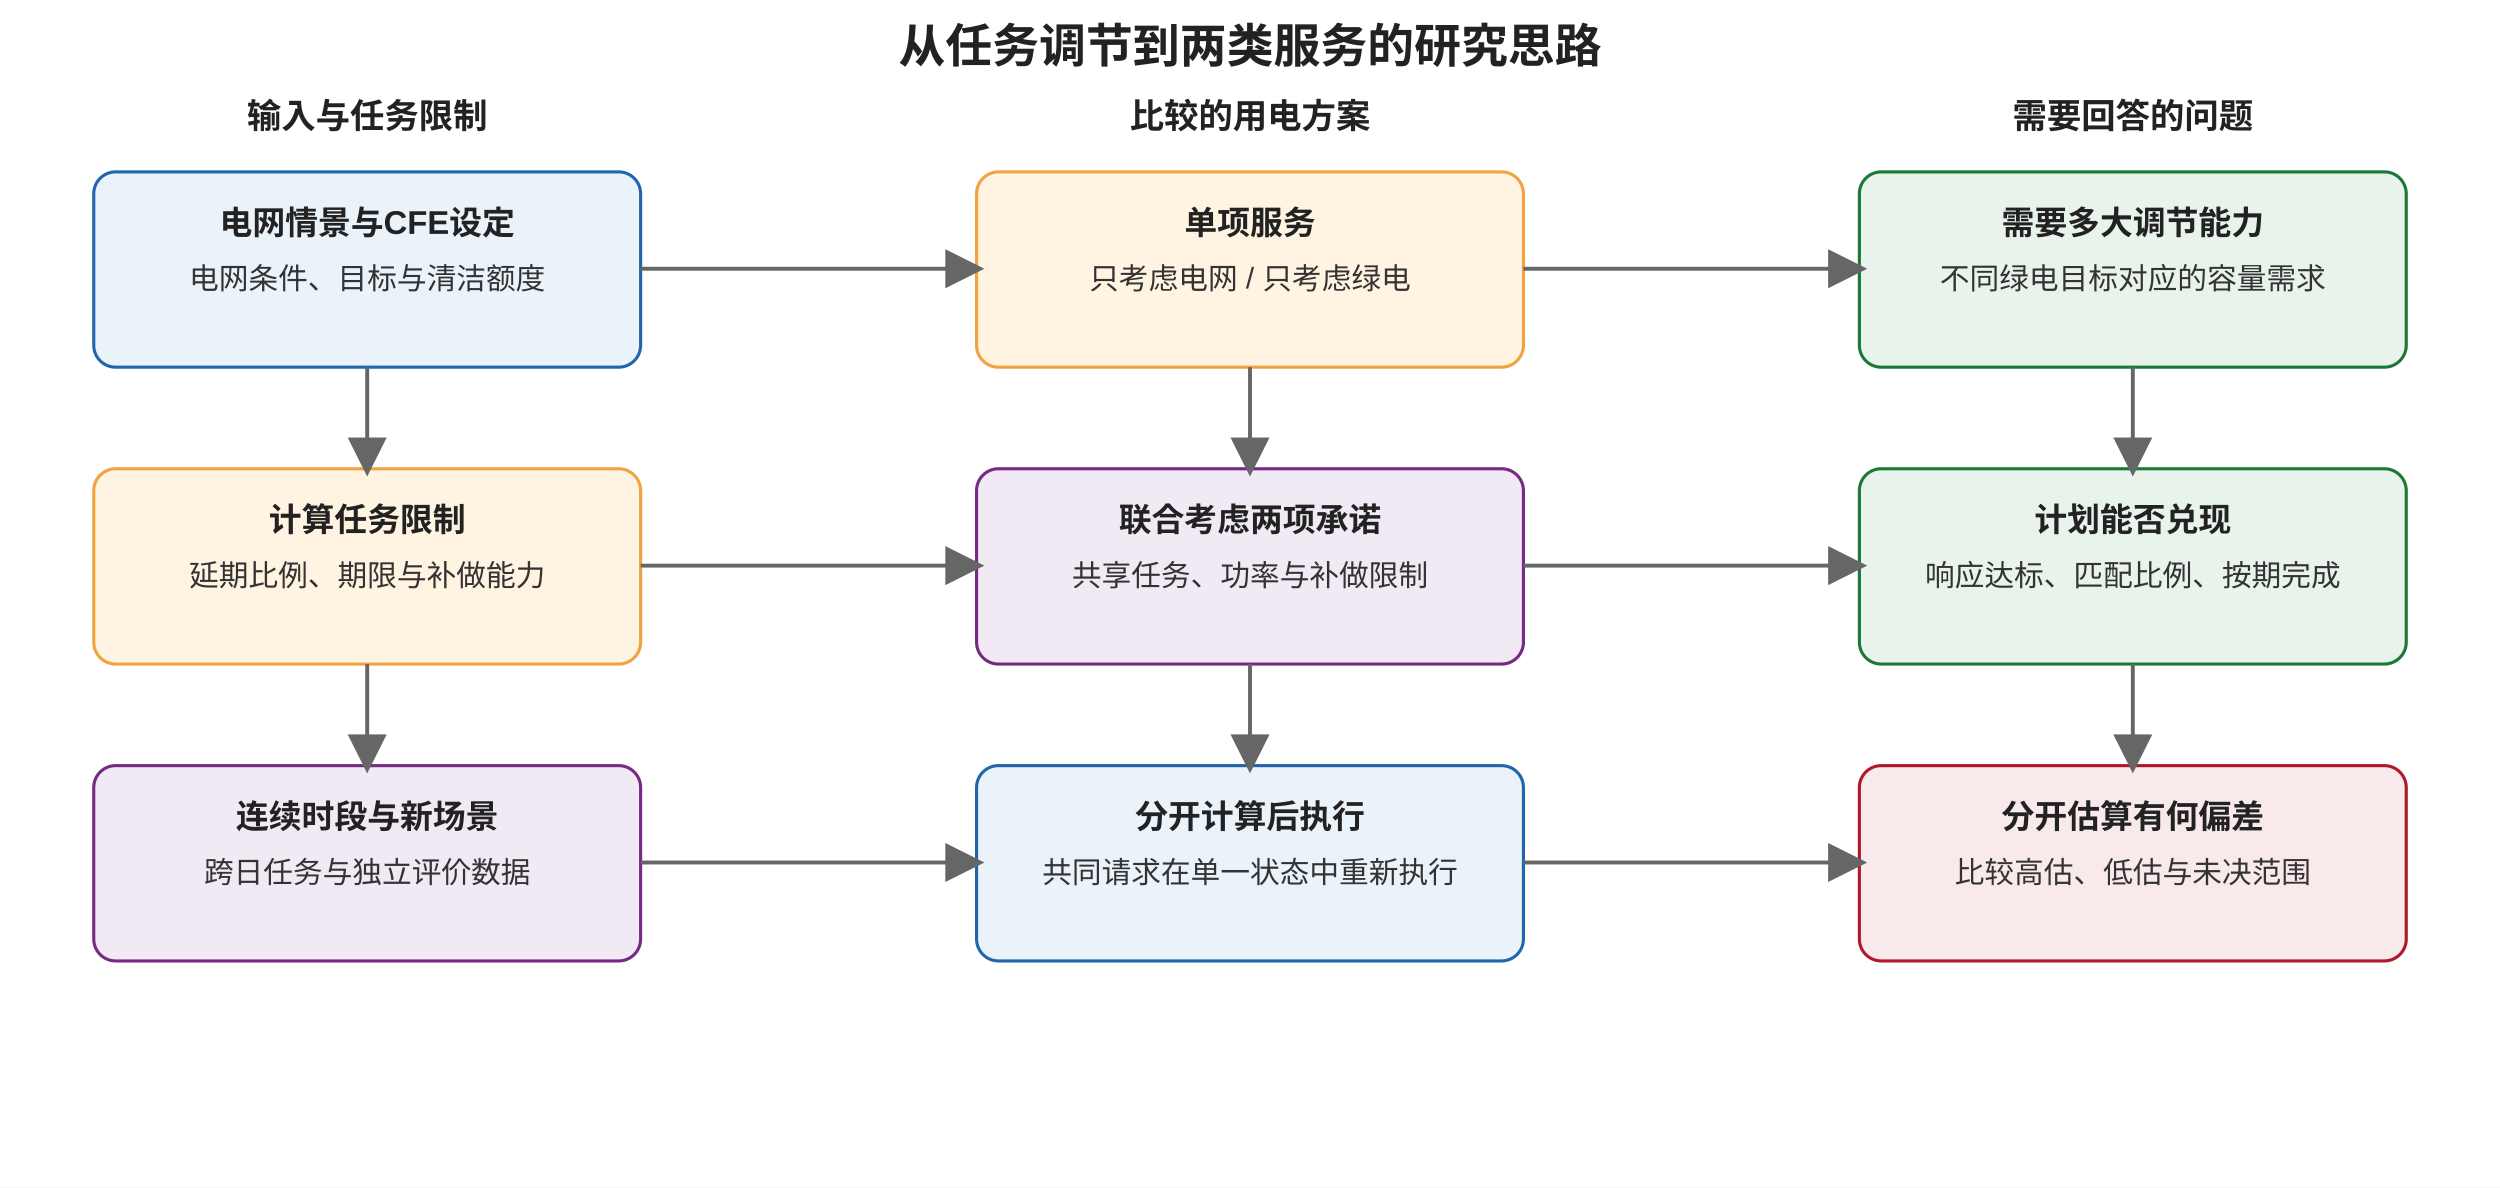
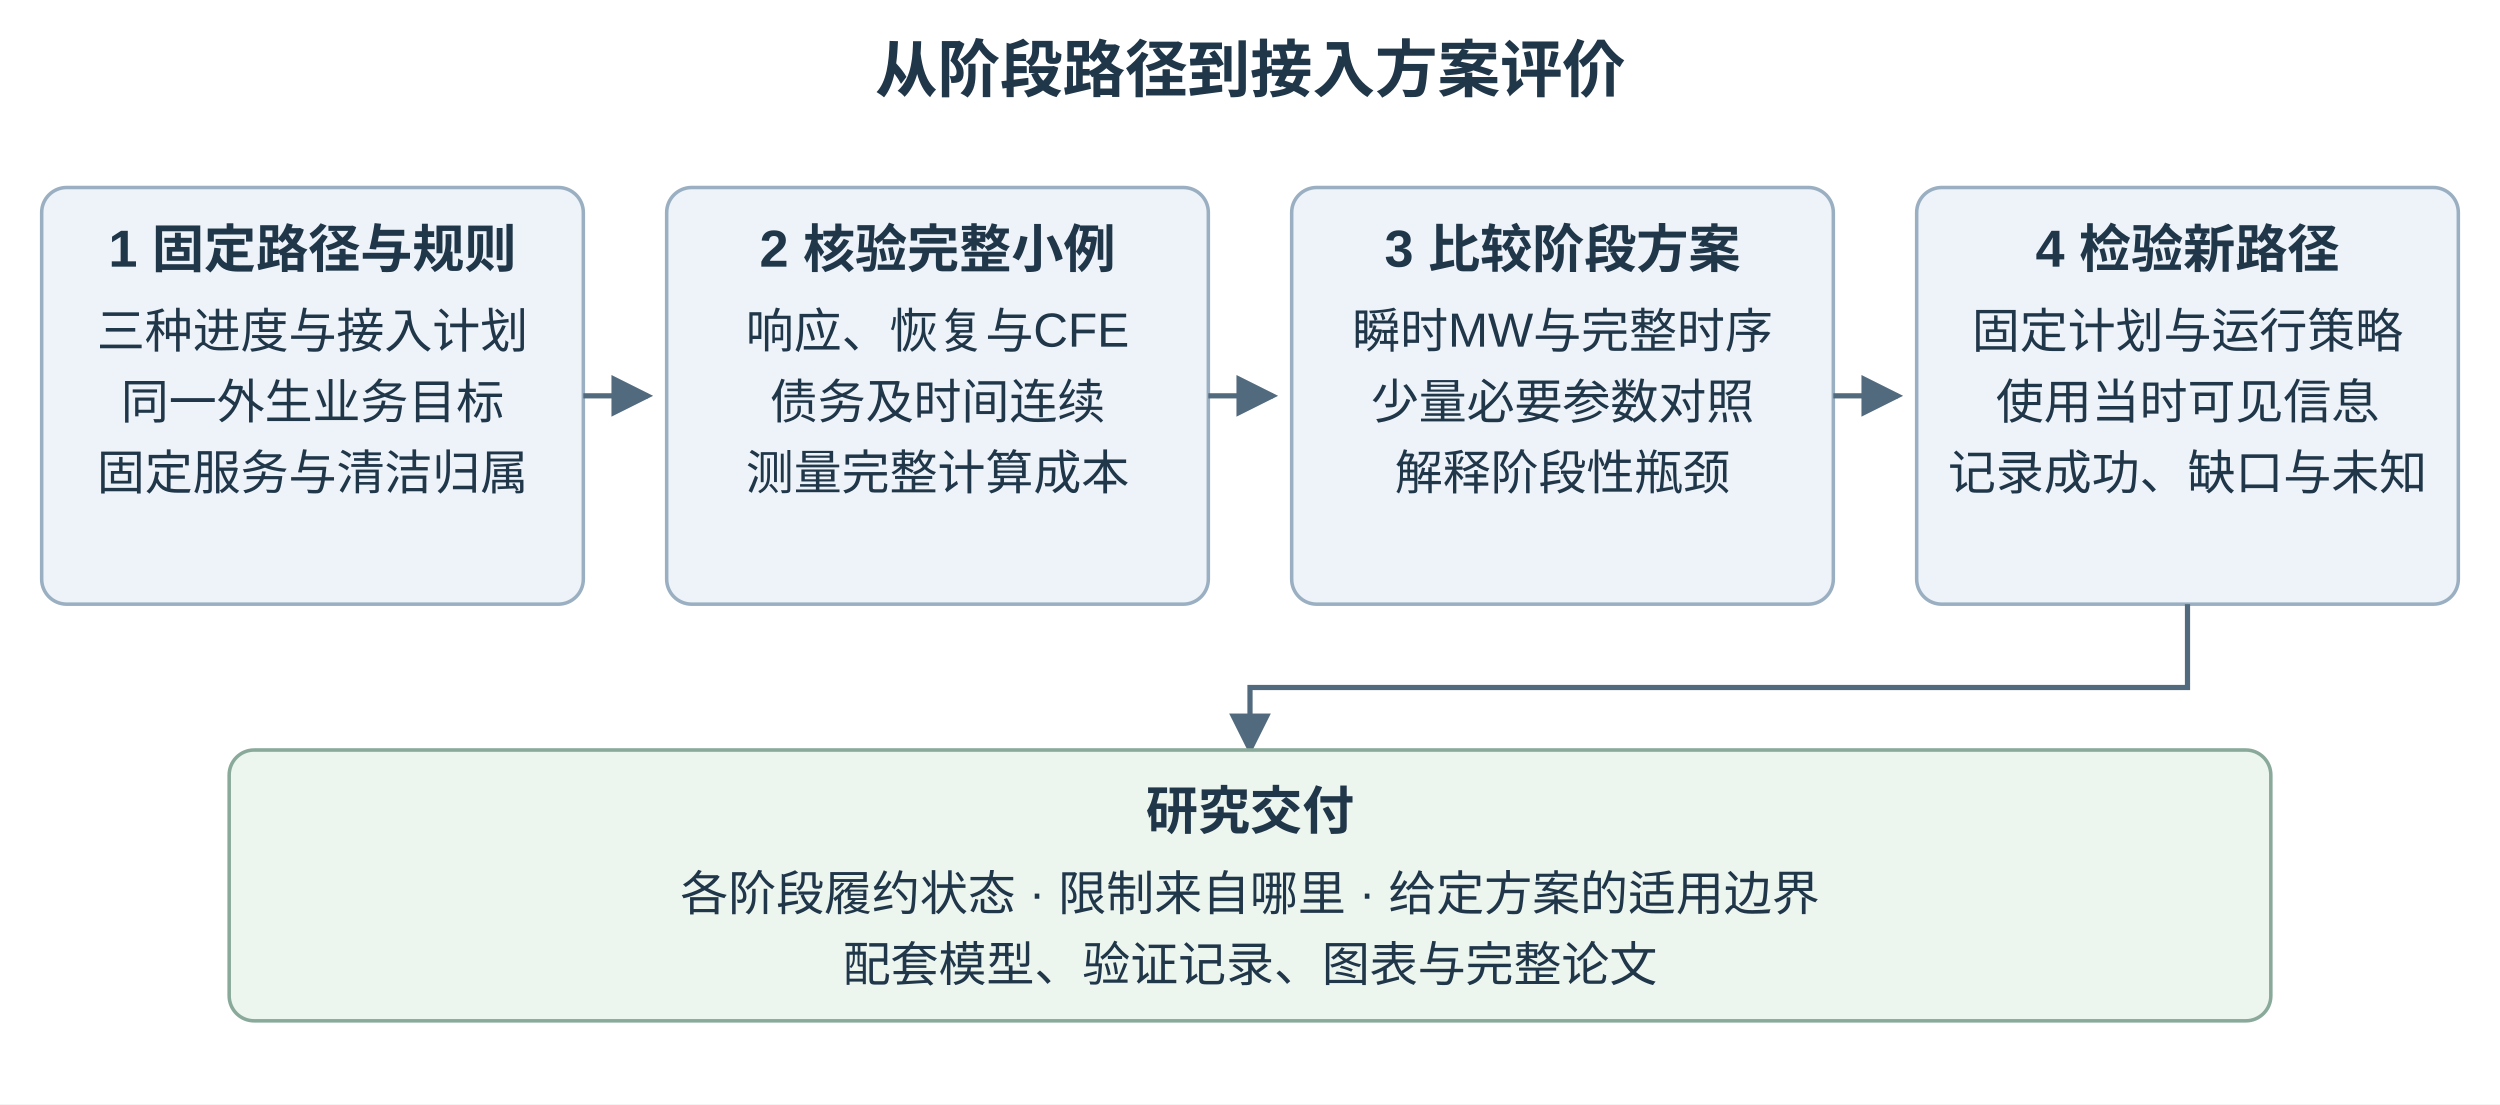
- <svg xmlns="http://www.w3.org/2000/svg" width="1600" height="760" viewBox="0 0 1600 760">
+ <svg xmlns="http://www.w3.org/2000/svg" width="1200" height="530" viewBox="0 0 1200 530" role="img" aria-labelledby="title desc">
  <defs>
-     <marker id="arrow" markerWidth="10" markerHeight="10" refX="8" refY="5" orient="auto">
-       <path d="M0,0 L10,5 L0,10 z" fill="#666666" />
+     <marker id="arrow" markerWidth="8" markerHeight="8" refX="7" refY="4" orient="auto">
+       <path d="M0 0 L8 4 L0 8 Z" fill="#526a7d" />
    </marker>
-     <style>
-       .title{font:700 30px Arial,'Microsoft YaHei',sans-serif;fill:#222222}
-       .lane{font:700 22px Arial,'Microsoft YaHei',sans-serif;fill:#222222}
-       .head{font:700 21px Arial,'Microsoft YaHei',sans-serif;fill:#222222}
-       .body{font:400 19px Arial,'Microsoft YaHei',sans-serif;fill:#333333}
-       .card{stroke-width:2}
-       .arrow{fill:none;stroke:#666666;stroke-width:2.5;marker-end:url(#arrow)}
-     </style>
+     <style>text{font-family:Arial,"Microsoft YaHei",sans-serif;fill:#203649}.title{font-size:30px;font-weight:700}.head{font-size:25px;font-weight:700}.body{font-size:23px}.small{font-size:21px;fill:#40586b}.link{fill:none;stroke:#526a7d;stroke-width:2.5;marker-end:url(#arrow)}</style>
  </defs>
-   <rect width="1600" height="760" fill="#FFFFFF" />
-   <text x="800" y="40" text-anchor="middle" class="title">从任务调节到两类服务的研究思路</text>
-   <text x="235" y="82" text-anchor="middle" class="lane">输入与任务限制</text>
-   <text x="800" y="82" text-anchor="middle" class="lane">比较的用电方案</text>
-   <text x="1365" y="82" text-anchor="middle" class="lane">需要回答的问题</text>
-   <g class="card">
-     <rect x="60" y="110" width="350" height="125" rx="14" fill="#EAF2FA" stroke="#2166AC" />
-     <text x="235" y="150" text-anchor="middle" class="head">电网情景与CFE设定</text>
-     <text x="235" y="185" text-anchor="middle" class="body">电网条件、目标与清洁额度</text>
-     <rect x="60" y="300" width="350" height="125" rx="14" fill="#FFF3E1" stroke="#F1A340" />
-     <text x="235" y="340" text-anchor="middle" class="head">计算任务限制</text>
-     <text x="235" y="375" text-anchor="middle" class="body">延期比例、期限与补做能力</text>
-     <rect x="60" y="490" width="350" height="125" rx="14" fill="#F1EAF5" stroke="#762A83" />
-     <text x="235" y="530" text-anchor="middle" class="head">连续时段与新场景</text>
-     <text x="235" y="565" text-anchor="middle" class="body">跨日任务与独立评价数据</text>
-   </g>
-   <g class="card">
-     <rect x="625" y="110" width="350" height="125" rx="14" fill="#FFF3E1" stroke="#F1A340" />
-     <text x="800" y="150" text-anchor="middle" class="head">单项服务</text>
-     <text x="800" y="185" text-anchor="middle" class="body">只考虑电网 / 只考虑绿电</text>
-     <rect x="625" y="300" width="350" height="125" rx="14" fill="#F1EAF5" stroke="#762A83" />
-     <text x="800" y="340" text-anchor="middle" class="head">联合考虑两项承诺</text>
-     <text x="800" y="375" text-anchor="middle" class="body">共享任务、功率与补做限制</text>
-     <rect x="625" y="490" width="350" height="125" rx="14" fill="#EAF2FA" stroke="#2166AC" />
-     <text x="800" y="530" text-anchor="middle" class="head">分开计算后执行</text>
-     <text x="800" y="565" text-anchor="middle" class="body">共同请求在单一状态中重新执行</text>
-   </g>
-   <g class="card">
-     <rect x="1190" y="110" width="350" height="125" rx="14" fill="#E8F3EC" stroke="#1B7837" />
-     <text x="1365" y="150" text-anchor="middle" class="head">需要多大调节能力</text>
-     <text x="1365" y="185" text-anchor="middle" class="body">不同绿电目标对应的容量需求</text>
-     <rect x="1190" y="300" width="350" height="125" rx="14" fill="#E8F3EC" stroke="#1B7837" />
-     <text x="1365" y="340" text-anchor="middle" class="head">计划能否兑现</text>
-     <text x="1365" y="375" text-anchor="middle" class="body">响应达标、匹配比例、按期完成</text>
-     <rect x="1190" y="490" width="350" height="125" rx="14" fill="#F8E9EB" stroke="#B2182B" />
-     <text x="1365" y="530" text-anchor="middle" class="head">分开估算有何偏差</text>
-     <text x="1365" y="565" text-anchor="middle" class="body">比较高估、低估与未决范围</text>
-   </g>
-   <path d="M410 172 H625" class="arrow" />
-   <path d="M410 362 H625" class="arrow" />
-   <path d="M410 552 H625" class="arrow" />
-   <path d="M975 172 H1190" class="arrow" />
-   <path d="M975 362 H1190" class="arrow" />
-   <path d="M975 552 H1190" class="arrow" />
-   <path d="M235 235 V300" class="arrow" />
-   <path d="M235 425 V490" class="arrow" />
-   <path d="M800 235 V300" class="arrow" />
-   <path d="M800 425 V490" class="arrow" />
-   <path d="M1365 235 V300" class="arrow" />
-   <path d="M1365 425 V490" class="arrow" />
+   <rect width="1200" height="530" fill="white" />
+   <text x="600" y="44" text-anchor="middle" class="title">从阶段路径到接入方案评价</text>
+   <rect x="20" y="90" width="260" height="200" rx="12" fill="#edf3f8" stroke="#9aafc1" stroke-width="1.7" />
+   <text x="150.0" y="128" text-anchor="middle" class="head">1 固定路径与规则</text>
+   <text x="150.0" y="167" text-anchor="middle" class="body">三种进度与接入计划</text>
+   <text x="150.0" y="201" text-anchor="middle" class="body">同一外生业务目标</text>
+   <text x="150.0" y="235" text-anchor="middle" class="body">固定服务与清洁归属</text>
+   <path class="link" d="M280 190 H311" />
+   <rect x="320" y="90" width="260" height="200" rx="12" fill="#edf3f8" stroke="#9aafc1" stroke-width="1.7" />
+   <text x="450.0" y="128" text-anchor="middle" class="head">2 核验完整小例</text>
+   <text x="450.0" y="167" text-anchor="middle" class="body">响应、恢复与CFE</text>
+   <text x="450.0" y="201" text-anchor="middle" class="body">债务及时间连续</text>
+   <text x="450.0" y="235" text-anchor="middle" class="body">测量完整计算成本</text>
+   <path class="link" d="M580 190 H611" />
+   <rect x="620" y="90" width="260" height="200" rx="12" fill="#edf3f8" stroke="#9aafc1" stroke-width="1.7" />
+   <text x="750.0" y="128" text-anchor="middle" class="head">3 比较阶段方案</text>
+   <text x="750.0" y="167" text-anchor="middle" class="body">瞬时MW与完整时序</text>
+   <text x="750.0" y="201" text-anchor="middle" class="body">少量必要参数对照</text>
+   <text x="750.0" y="235" text-anchor="middle" class="body">解释阶段性瓶颈</text>
+   <path class="link" d="M880 190 H911" />
+   <rect x="920" y="90" width="260" height="200" rx="12" fill="#edf3f8" stroke="#9aafc1" stroke-width="1.7" />
+   <text x="1050.0" y="128" text-anchor="middle" class="head">4 检验新路径</text>
+   <text x="1050.0" y="167" text-anchor="middle" class="body">固定计划与运行策略</text>
+   <text x="1050.0" y="201" text-anchor="middle" class="body">使用当时可见信息</text>
+   <text x="1050.0" y="235" text-anchor="middle" class="body">记录成功、缺口与未知</text>
+   <path class="link" d="M1050 290 V330 H600 V360" />
+   <rect x="110" y="360" width="980" height="130" rx="12" fill="#edf5ef" stroke="#89a99a" stroke-width="1.7" />
+   <text x="600.0" y="398" text-anchor="middle" class="head">研究交付</text>
+   <text x="600.0" y="437" text-anchor="middle" class="body">各阶段履约状态 · 限制来自哪里 · 给定方案的适用边界</text>
+   <text x="600.0" y="471" text-anchor="middle" class="body">配套模型、验证记录、图表与完整论文</text>
</svg>
